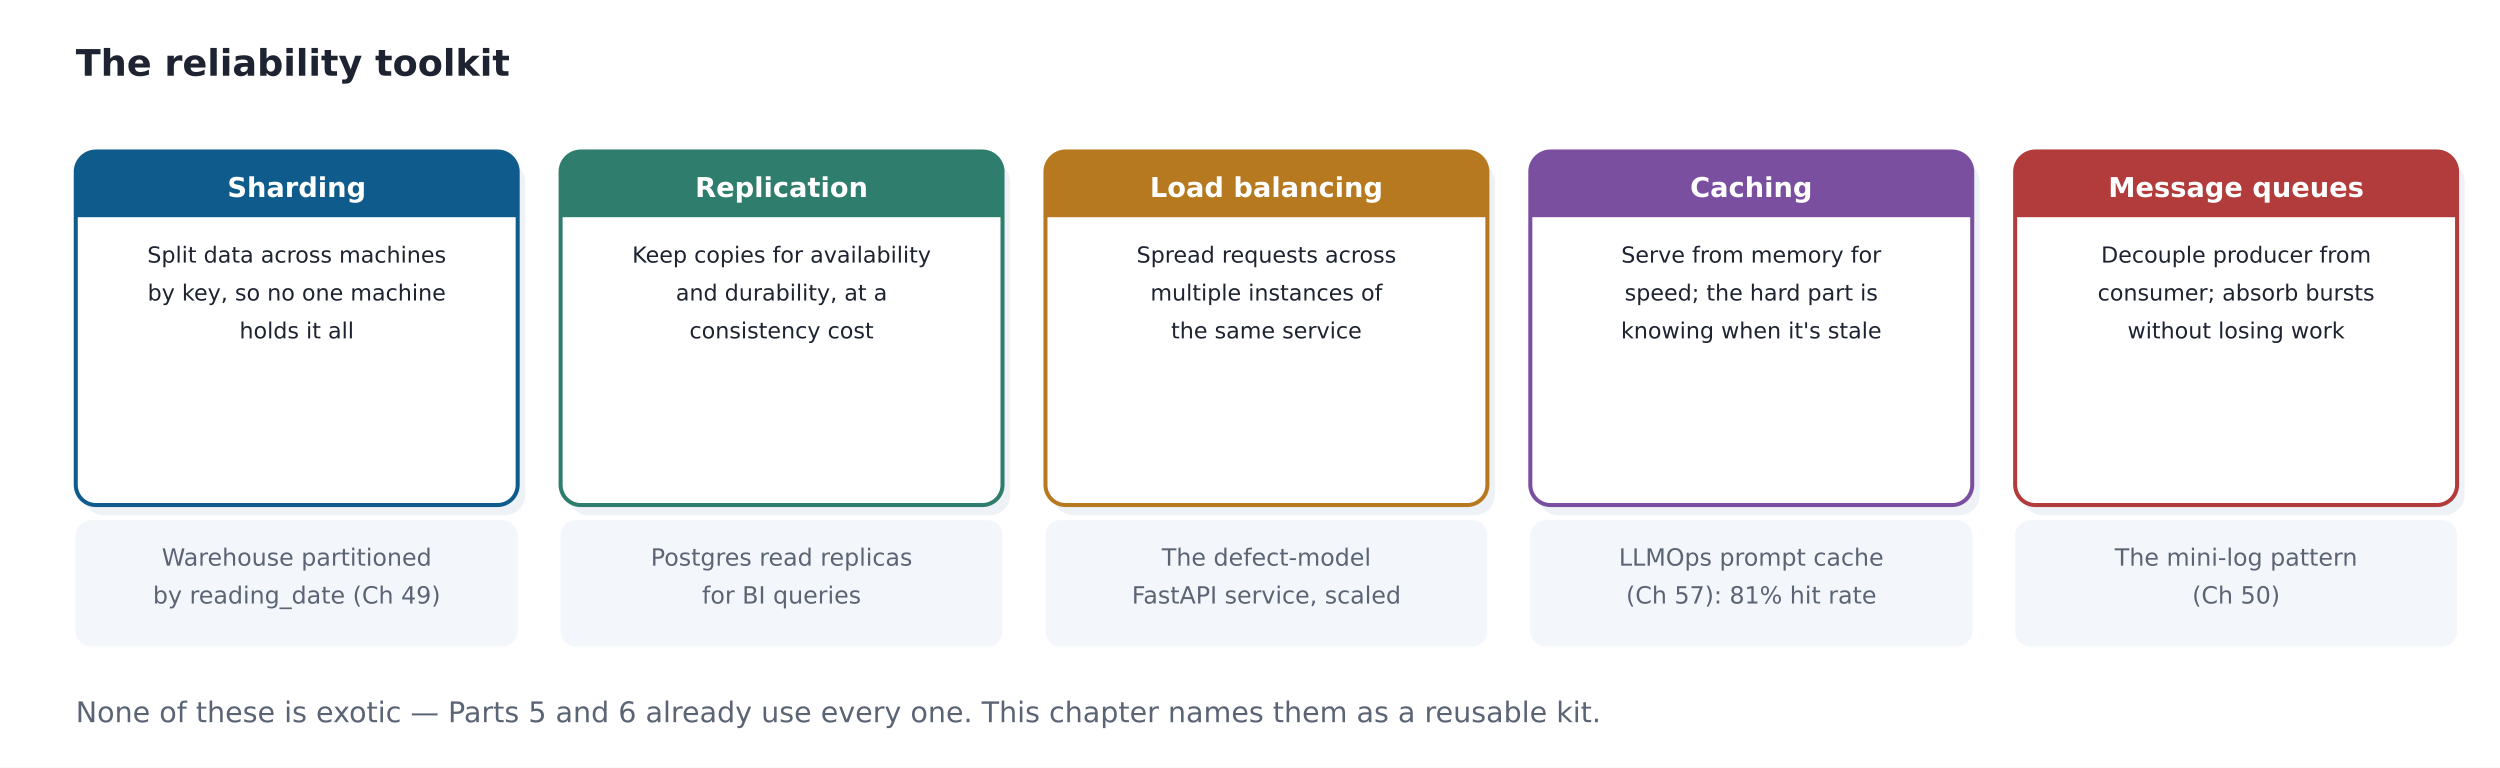
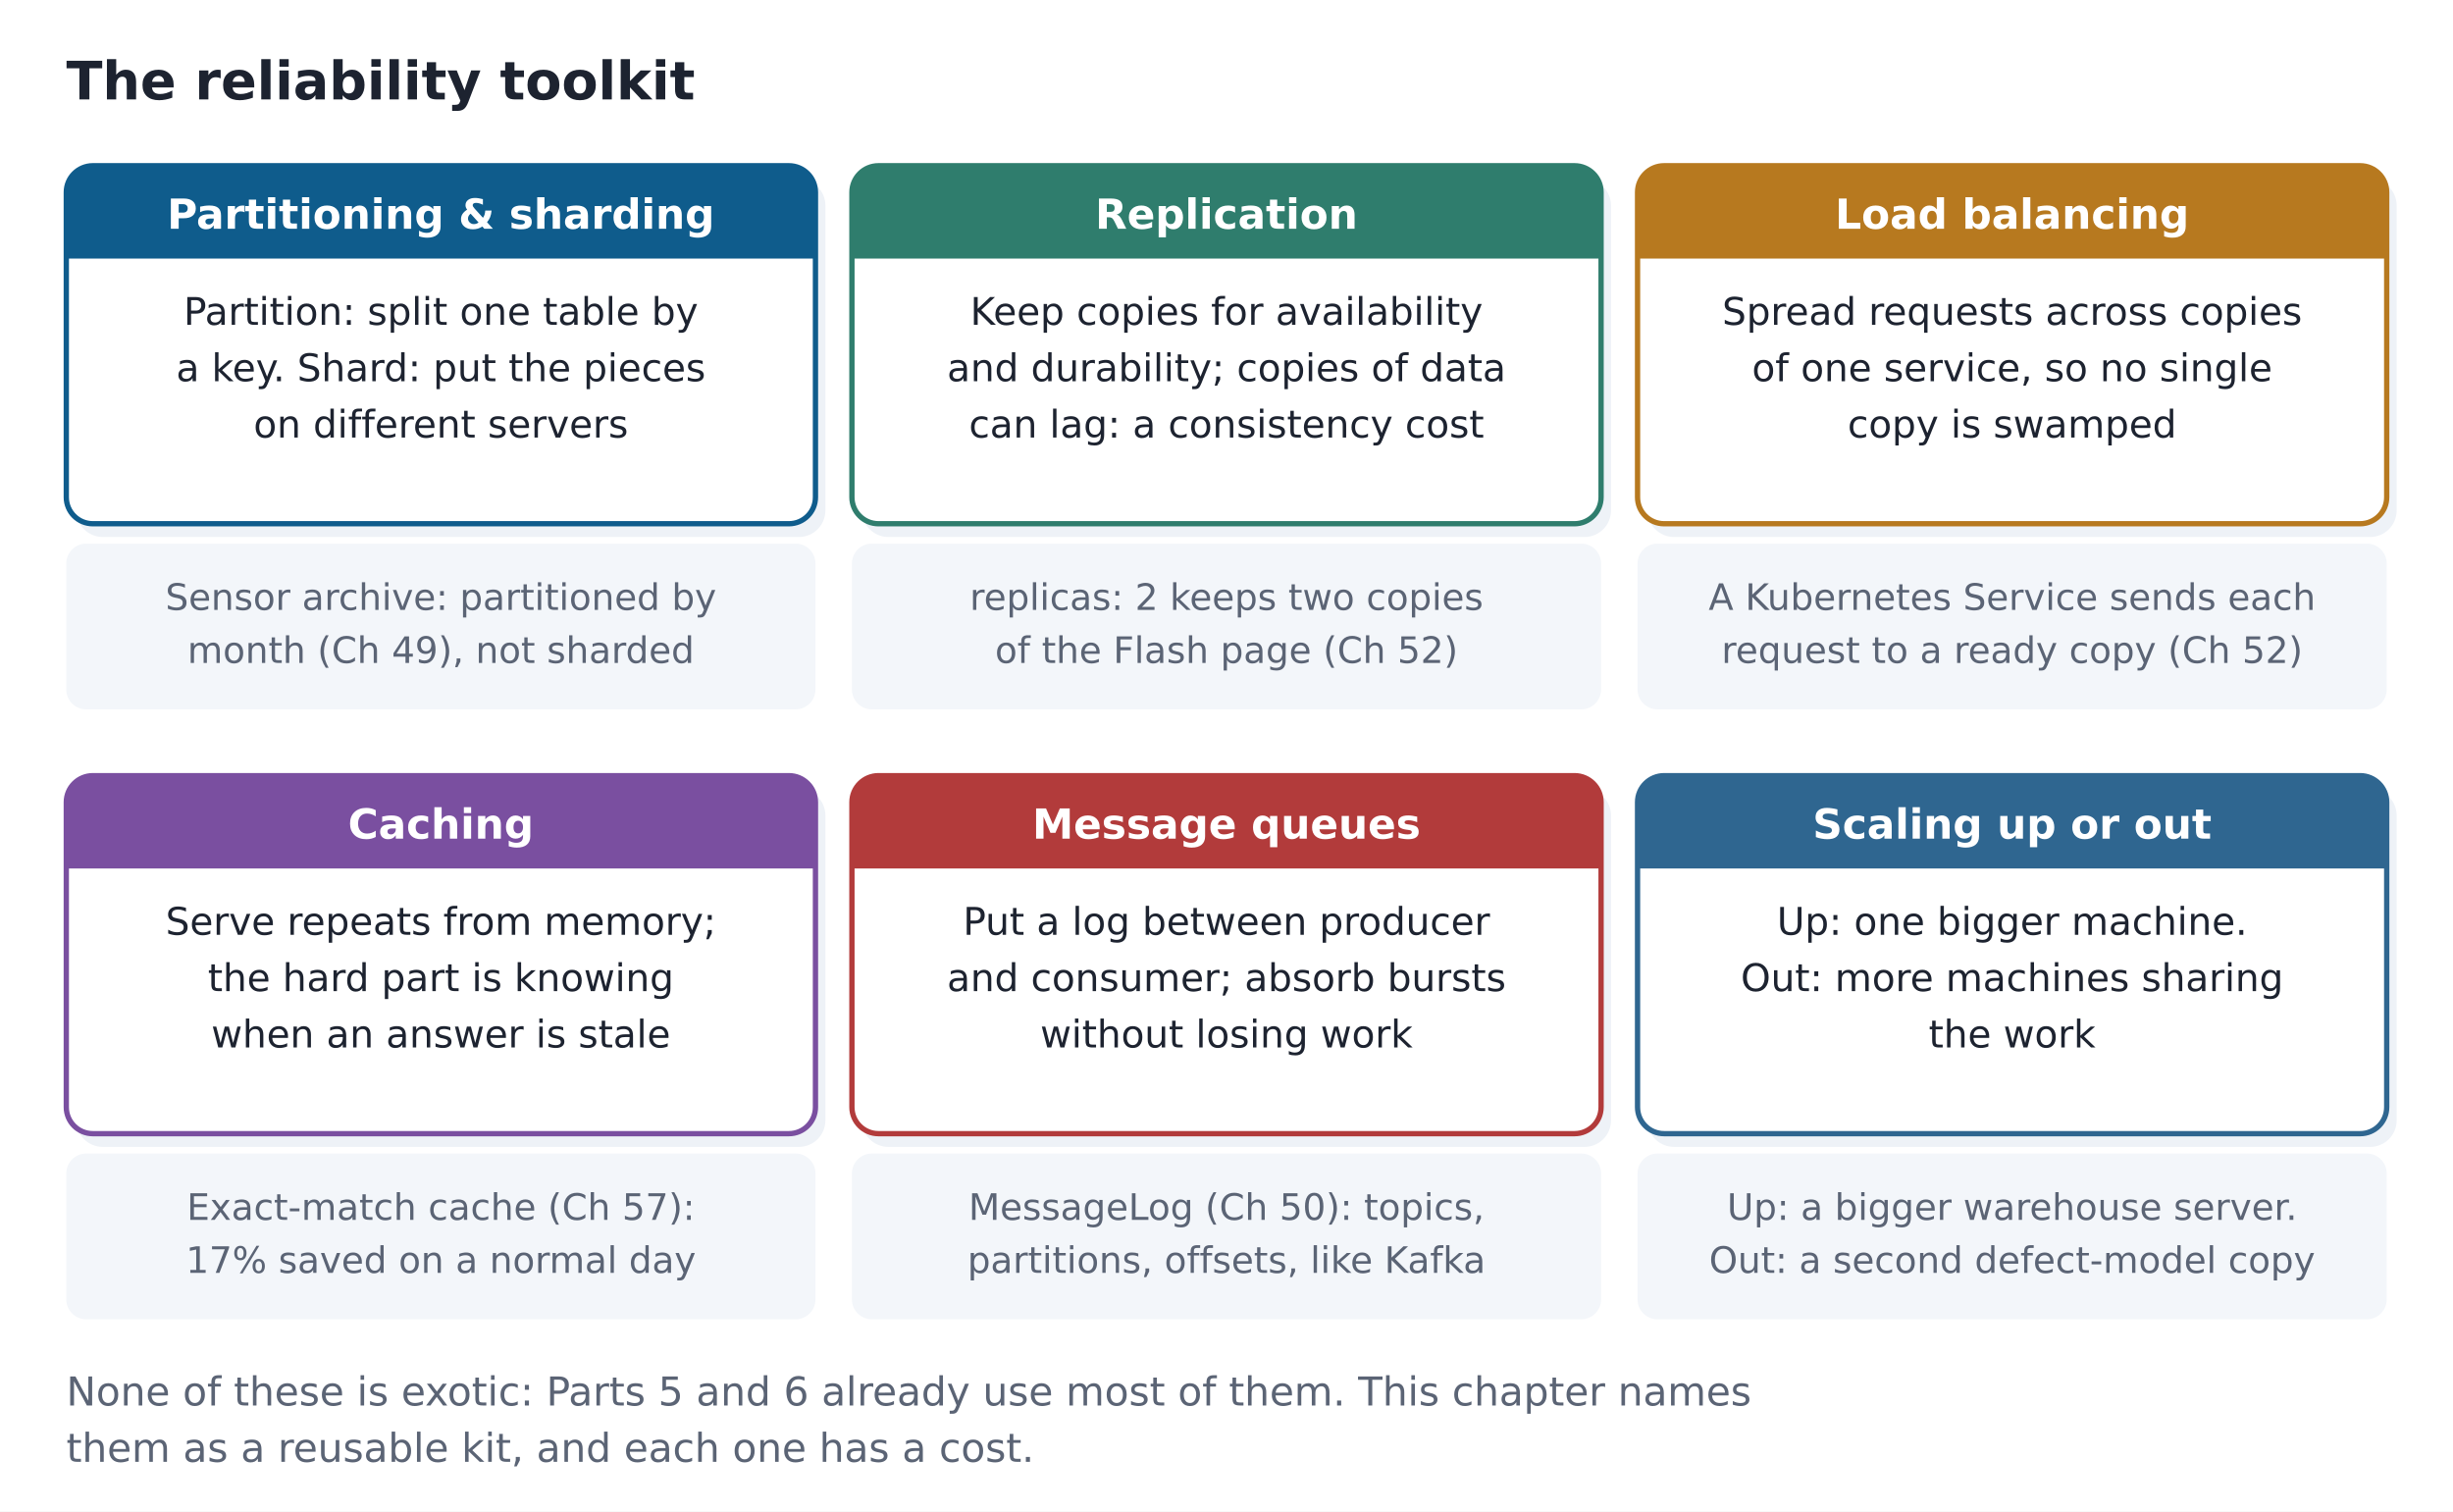
- <svg xmlns="http://www.w3.org/2000/svg" width="990" height="304" viewBox="0 0 990 304" font-family="DejaVu Sans, Arial, sans-serif">
-   <rect width="990" height="304" fill="#ffffff" />
-   <text x="30" y="30" font-size="14.5" fill="#1d2330" font-weight="bold" text-anchor="start" font-family="Poppins, DejaVu Sans, sans-serif">The reliability toolkit</text>
-   <rect x="33" y="64" width="175" height="140" rx="8" fill="#eef2f7" stroke="none" stroke-width="1" />
-   <rect x="30" y="60" width="175" height="140" rx="8" fill="#fff" stroke="#0f5c8c" stroke-width="1.6" />
-   <path d="M30,68 a8,8 0 0 1 8,-8 H197 a8,8 0 0 1 8,8 V86 H30 Z" fill="#0f5c8c" />
-   <text x="117.5" y="78" font-size="10.8" fill="#fff" font-weight="bold" text-anchor="middle" font-family="Poppins, DejaVu Sans, sans-serif">Sharding</text>
-   <text x="117.5" y="104" font-size="8.8" fill="#1d2330" font-weight="normal" text-anchor="middle">Split data across machines</text>
-   <text x="117.5" y="119" font-size="8.8" fill="#1d2330" font-weight="normal" text-anchor="middle">by key, so no one machine</text>
-   <text x="117.5" y="134" font-size="8.8" fill="#1d2330" font-weight="normal" text-anchor="middle">holds it all</text>
-   <rect x="30" y="206" width="175" height="50" rx="6" fill="#f3f6fa" stroke="none" stroke-width="1" />
-   <text x="117.5" y="224" font-size="9.4" fill="#5b6475" font-weight="normal" text-anchor="middle">Warehouse partitioned</text>
-   <text x="117.5" y="239" font-size="9.4" fill="#5b6475" font-weight="normal" text-anchor="middle">by reading_date (Ch 49)</text>
-   <rect x="225" y="64" width="175" height="140" rx="8" fill="#eef2f7" stroke="none" stroke-width="1" />
-   <rect x="222" y="60" width="175" height="140" rx="8" fill="#fff" stroke="#2f7d6d" stroke-width="1.6" />
-   <path d="M222,68 a8,8 0 0 1 8,-8 H389 a8,8 0 0 1 8,8 V86 H222 Z" fill="#2f7d6d" />
-   <text x="309.5" y="78" font-size="10.8" fill="#fff" font-weight="bold" text-anchor="middle" font-family="Poppins, DejaVu Sans, sans-serif">Replication</text>
-   <text x="309.5" y="104" font-size="8.8" fill="#1d2330" font-weight="normal" text-anchor="middle">Keep copies for availability</text>
-   <text x="309.5" y="119" font-size="8.8" fill="#1d2330" font-weight="normal" text-anchor="middle">and durability, at a</text>
-   <text x="309.5" y="134" font-size="8.8" fill="#1d2330" font-weight="normal" text-anchor="middle">consistency cost</text>
-   <rect x="222" y="206" width="175" height="50" rx="6" fill="#f3f6fa" stroke="none" stroke-width="1" />
-   <text x="309.5" y="224" font-size="9.4" fill="#5b6475" font-weight="normal" text-anchor="middle">Postgres read replicas</text>
-   <text x="309.5" y="239" font-size="9.4" fill="#5b6475" font-weight="normal" text-anchor="middle">for BI queries</text>
-   <rect x="417" y="64" width="175" height="140" rx="8" fill="#eef2f7" stroke="none" stroke-width="1" />
-   <rect x="414" y="60" width="175" height="140" rx="8" fill="#fff" stroke="#b7791f" stroke-width="1.6" />
-   <path d="M414,68 a8,8 0 0 1 8,-8 H581 a8,8 0 0 1 8,8 V86 H414 Z" fill="#b7791f" />
-   <text x="501.5" y="78" font-size="10.8" fill="#fff" font-weight="bold" text-anchor="middle" font-family="Poppins, DejaVu Sans, sans-serif">Load balancing</text>
-   <text x="501.5" y="104" font-size="8.8" fill="#1d2330" font-weight="normal" text-anchor="middle">Spread requests across</text>
-   <text x="501.5" y="119" font-size="8.8" fill="#1d2330" font-weight="normal" text-anchor="middle">multiple instances of</text>
-   <text x="501.5" y="134" font-size="8.8" fill="#1d2330" font-weight="normal" text-anchor="middle">the same service</text>
-   <rect x="414" y="206" width="175" height="50" rx="6" fill="#f3f6fa" stroke="none" stroke-width="1" />
-   <text x="501.5" y="224" font-size="9.4" fill="#5b6475" font-weight="normal" text-anchor="middle">The defect-model</text>
-   <text x="501.5" y="239" font-size="9.4" fill="#5b6475" font-weight="normal" text-anchor="middle">FastAPI service, scaled</text>
-   <rect x="609" y="64" width="175" height="140" rx="8" fill="#eef2f7" stroke="none" stroke-width="1" />
-   <rect x="606" y="60" width="175" height="140" rx="8" fill="#fff" stroke="#7a4fa0" stroke-width="1.6" />
-   <path d="M606,68 a8,8 0 0 1 8,-8 H773 a8,8 0 0 1 8,8 V86 H606 Z" fill="#7a4fa0" />
-   <text x="693.5" y="78" font-size="10.8" fill="#fff" font-weight="bold" text-anchor="middle" font-family="Poppins, DejaVu Sans, sans-serif">Caching</text>
-   <text x="693.5" y="104" font-size="8.8" fill="#1d2330" font-weight="normal" text-anchor="middle">Serve from memory for</text>
-   <text x="693.5" y="119" font-size="8.8" fill="#1d2330" font-weight="normal" text-anchor="middle">speed; the hard part is</text>
-   <text x="693.5" y="134" font-size="8.8" fill="#1d2330" font-weight="normal" text-anchor="middle">knowing when it's stale</text>
-   <rect x="606" y="206" width="175" height="50" rx="6" fill="#f3f6fa" stroke="none" stroke-width="1" />
-   <text x="693.5" y="224" font-size="9.4" fill="#5b6475" font-weight="normal" text-anchor="middle">LLMOps prompt cache</text>
-   <text x="693.5" y="239" font-size="9.4" fill="#5b6475" font-weight="normal" text-anchor="middle">(Ch 57): 81% hit rate</text>
-   <rect x="801" y="64" width="175" height="140" rx="8" fill="#eef2f7" stroke="none" stroke-width="1" />
-   <rect x="798" y="60" width="175" height="140" rx="8" fill="#fff" stroke="#b23b3b" stroke-width="1.6" />
-   <path d="M798,68 a8,8 0 0 1 8,-8 H965 a8,8 0 0 1 8,8 V86 H798 Z" fill="#b23b3b" />
-   <text x="885.5" y="78" font-size="10.8" fill="#fff" font-weight="bold" text-anchor="middle" font-family="Poppins, DejaVu Sans, sans-serif">Message queues</text>
-   <text x="885.5" y="104" font-size="8.8" fill="#1d2330" font-weight="normal" text-anchor="middle">Decouple producer from</text>
-   <text x="885.5" y="119" font-size="8.8" fill="#1d2330" font-weight="normal" text-anchor="middle">consumer; absorb bursts</text>
-   <text x="885.5" y="134" font-size="8.8" fill="#1d2330" font-weight="normal" text-anchor="middle">without losing work</text>
-   <rect x="798" y="206" width="175" height="50" rx="6" fill="#f3f6fa" stroke="none" stroke-width="1" />
-   <text x="885.5" y="224" font-size="9.4" fill="#5b6475" font-weight="normal" text-anchor="middle">The mini-log pattern</text>
-   <text x="885.5" y="239" font-size="9.4" fill="#5b6475" font-weight="normal" text-anchor="middle">(Ch 50)</text>
-   <text x="30" y="286" font-size="11.3" fill="#5b6475" font-weight="normal" text-anchor="start">None of these is exotic — Parts 5 and 6 already use every one. This chapter names them as a reusable kit.</text>
+ <svg xmlns="http://www.w3.org/2000/svg" width="740" height="456" viewBox="0 0 740 456" font-family="DejaVu Sans, Arial, sans-serif">
+   <rect width="740" height="456" fill="#ffffff" />
+   <text x="20" y="30" font-size="16" fill="#1d2330" font-weight="bold" text-anchor="start" font-family="Poppins, DejaVu Sans, sans-serif">The reliability toolkit</text>
+   <rect x="23" y="54" width="226" height="108" rx="8" fill="#eef2f7" stroke="none" stroke-width="1" />
+   <rect x="20" y="50" width="226" height="108" rx="8" fill="#fff" stroke="#0f5c8c" stroke-width="1.6" />
+   <path d="M20,58 a8,8 0 0 1 8,-8 H238 a8,8 0 0 1 8,8 V78 H20 Z" fill="#0f5c8c" />
+   <text x="133.0" y="69" font-size="12.5" fill="#fff" font-weight="bold" text-anchor="middle" font-family="Poppins, DejaVu Sans, sans-serif">Partitioning &amp; sharding</text>
+   <text x="133.0" y="98" font-size="11.5" fill="#1d2330" font-weight="normal" text-anchor="middle">Partition: split one table by</text>
+   <text x="133.0" y="115" font-size="11.5" fill="#1d2330" font-weight="normal" text-anchor="middle">a key. Shard: put the pieces</text>
+   <text x="133.0" y="132" font-size="11.5" fill="#1d2330" font-weight="normal" text-anchor="middle">on different servers</text>
+   <rect x="20" y="164" width="226" height="50" rx="6" fill="#f3f6fa" stroke="none" stroke-width="1" />
+   <text x="133.0" y="184" font-size="11" fill="#5b6475" font-weight="normal" text-anchor="middle">Sensor archive: partitioned by</text>
+   <text x="133.0" y="200" font-size="11" fill="#5b6475" font-weight="normal" text-anchor="middle">month (Ch 49), not sharded</text>
+   <rect x="260" y="54" width="226" height="108" rx="8" fill="#eef2f7" stroke="none" stroke-width="1" />
+   <rect x="257" y="50" width="226" height="108" rx="8" fill="#fff" stroke="#2f7d6d" stroke-width="1.6" />
+   <path d="M257,58 a8,8 0 0 1 8,-8 H475 a8,8 0 0 1 8,8 V78 H257 Z" fill="#2f7d6d" />
+   <text x="370.0" y="69" font-size="12.5" fill="#fff" font-weight="bold" text-anchor="middle" font-family="Poppins, DejaVu Sans, sans-serif">Replication</text>
+   <text x="370.0" y="98" font-size="11.5" fill="#1d2330" font-weight="normal" text-anchor="middle">Keep copies for availability</text>
+   <text x="370.0" y="115" font-size="11.5" fill="#1d2330" font-weight="normal" text-anchor="middle">and durability; copies of data</text>
+   <text x="370.0" y="132" font-size="11.5" fill="#1d2330" font-weight="normal" text-anchor="middle">can lag: a consistency cost</text>
+   <rect x="257" y="164" width="226" height="50" rx="6" fill="#f3f6fa" stroke="none" stroke-width="1" />
+   <text x="370.0" y="184" font-size="11" fill="#5b6475" font-weight="normal" text-anchor="middle">replicas: 2 keeps two copies</text>
+   <text x="370.0" y="200" font-size="11" fill="#5b6475" font-weight="normal" text-anchor="middle">of the Flash page (Ch 52)</text>
+   <rect x="497" y="54" width="226" height="108" rx="8" fill="#eef2f7" stroke="none" stroke-width="1" />
+   <rect x="494" y="50" width="226" height="108" rx="8" fill="#fff" stroke="#b7791f" stroke-width="1.6" />
+   <path d="M494,58 a8,8 0 0 1 8,-8 H712 a8,8 0 0 1 8,8 V78 H494 Z" fill="#b7791f" />
+   <text x="607.0" y="69" font-size="12.5" fill="#fff" font-weight="bold" text-anchor="middle" font-family="Poppins, DejaVu Sans, sans-serif">Load balancing</text>
+   <text x="607.0" y="98" font-size="11.5" fill="#1d2330" font-weight="normal" text-anchor="middle">Spread requests across copies</text>
+   <text x="607.0" y="115" font-size="11.5" fill="#1d2330" font-weight="normal" text-anchor="middle">of one service, so no single</text>
+   <text x="607.0" y="132" font-size="11.5" fill="#1d2330" font-weight="normal" text-anchor="middle">copy is swamped</text>
+   <rect x="494" y="164" width="226" height="50" rx="6" fill="#f3f6fa" stroke="none" stroke-width="1" />
+   <text x="607.0" y="184" font-size="11" fill="#5b6475" font-weight="normal" text-anchor="middle">A Kubernetes Service sends each</text>
+   <text x="607.0" y="200" font-size="11" fill="#5b6475" font-weight="normal" text-anchor="middle">request to a ready copy (Ch 52)</text>
+   <rect x="23" y="238" width="226" height="108" rx="8" fill="#eef2f7" stroke="none" stroke-width="1" />
+   <rect x="20" y="234" width="226" height="108" rx="8" fill="#fff" stroke="#7a4fa0" stroke-width="1.6" />
+   <path d="M20,242 a8,8 0 0 1 8,-8 H238 a8,8 0 0 1 8,8 V262 H20 Z" fill="#7a4fa0" />
+   <text x="133.0" y="253" font-size="12.5" fill="#fff" font-weight="bold" text-anchor="middle" font-family="Poppins, DejaVu Sans, sans-serif">Caching</text>
+   <text x="133.0" y="282" font-size="11.5" fill="#1d2330" font-weight="normal" text-anchor="middle">Serve repeats from memory;</text>
+   <text x="133.0" y="299" font-size="11.5" fill="#1d2330" font-weight="normal" text-anchor="middle">the hard part is knowing</text>
+   <text x="133.0" y="316" font-size="11.5" fill="#1d2330" font-weight="normal" text-anchor="middle">when an answer is stale</text>
+   <rect x="20" y="348" width="226" height="50" rx="6" fill="#f3f6fa" stroke="none" stroke-width="1" />
+   <text x="133.0" y="368" font-size="11" fill="#5b6475" font-weight="normal" text-anchor="middle">Exact-match cache (Ch 57):</text>
+   <text x="133.0" y="384" font-size="11" fill="#5b6475" font-weight="normal" text-anchor="middle">17% saved on a normal day</text>
+   <rect x="260" y="238" width="226" height="108" rx="8" fill="#eef2f7" stroke="none" stroke-width="1" />
+   <rect x="257" y="234" width="226" height="108" rx="8" fill="#fff" stroke="#b23b3b" stroke-width="1.6" />
+   <path d="M257,242 a8,8 0 0 1 8,-8 H475 a8,8 0 0 1 8,8 V262 H257 Z" fill="#b23b3b" />
+   <text x="370.0" y="253" font-size="12.5" fill="#fff" font-weight="bold" text-anchor="middle" font-family="Poppins, DejaVu Sans, sans-serif">Message queues</text>
+   <text x="370.0" y="282" font-size="11.5" fill="#1d2330" font-weight="normal" text-anchor="middle">Put a log between producer</text>
+   <text x="370.0" y="299" font-size="11.5" fill="#1d2330" font-weight="normal" text-anchor="middle">and consumer; absorb bursts</text>
+   <text x="370.0" y="316" font-size="11.5" fill="#1d2330" font-weight="normal" text-anchor="middle">without losing work</text>
+   <rect x="257" y="348" width="226" height="50" rx="6" fill="#f3f6fa" stroke="none" stroke-width="1" />
+   <text x="370.0" y="368" font-size="11" fill="#5b6475" font-weight="normal" text-anchor="middle">MessageLog (Ch 50): topics,</text>
+   <text x="370.0" y="384" font-size="11" fill="#5b6475" font-weight="normal" text-anchor="middle">partitions, offsets, like Kafka</text>
+   <rect x="497" y="238" width="226" height="108" rx="8" fill="#eef2f7" stroke="none" stroke-width="1" />
+   <rect x="494" y="234" width="226" height="108" rx="8" fill="#fff" stroke="#2f6690" stroke-width="1.6" />
+   <path d="M494,242 a8,8 0 0 1 8,-8 H712 a8,8 0 0 1 8,8 V262 H494 Z" fill="#2f6690" />
+   <text x="607.0" y="253" font-size="12.5" fill="#fff" font-weight="bold" text-anchor="middle" font-family="Poppins, DejaVu Sans, sans-serif">Scaling up or out</text>
+   <text x="607.0" y="282" font-size="11.5" fill="#1d2330" font-weight="normal" text-anchor="middle">Up: one bigger machine.</text>
+   <text x="607.0" y="299" font-size="11.5" fill="#1d2330" font-weight="normal" text-anchor="middle">Out: more machines sharing</text>
+   <text x="607.0" y="316" font-size="11.5" fill="#1d2330" font-weight="normal" text-anchor="middle">the work</text>
+   <rect x="494" y="348" width="226" height="50" rx="6" fill="#f3f6fa" stroke="none" stroke-width="1" />
+   <text x="607.0" y="368" font-size="11" fill="#5b6475" font-weight="normal" text-anchor="middle">Up: a bigger warehouse server.</text>
+   <text x="607.0" y="384" font-size="11" fill="#5b6475" font-weight="normal" text-anchor="middle">Out: a second defect-model copy</text>
+   <text x="20" y="424" font-size="12" fill="#5b6475" font-weight="normal" text-anchor="start">None of these is exotic: Parts 5 and 6 already use most of them. This chapter names</text>
+   <text x="20" y="441" font-size="12" fill="#5b6475" font-weight="normal" text-anchor="start">them as a reusable kit, and each one has a cost.</text>
</svg>
